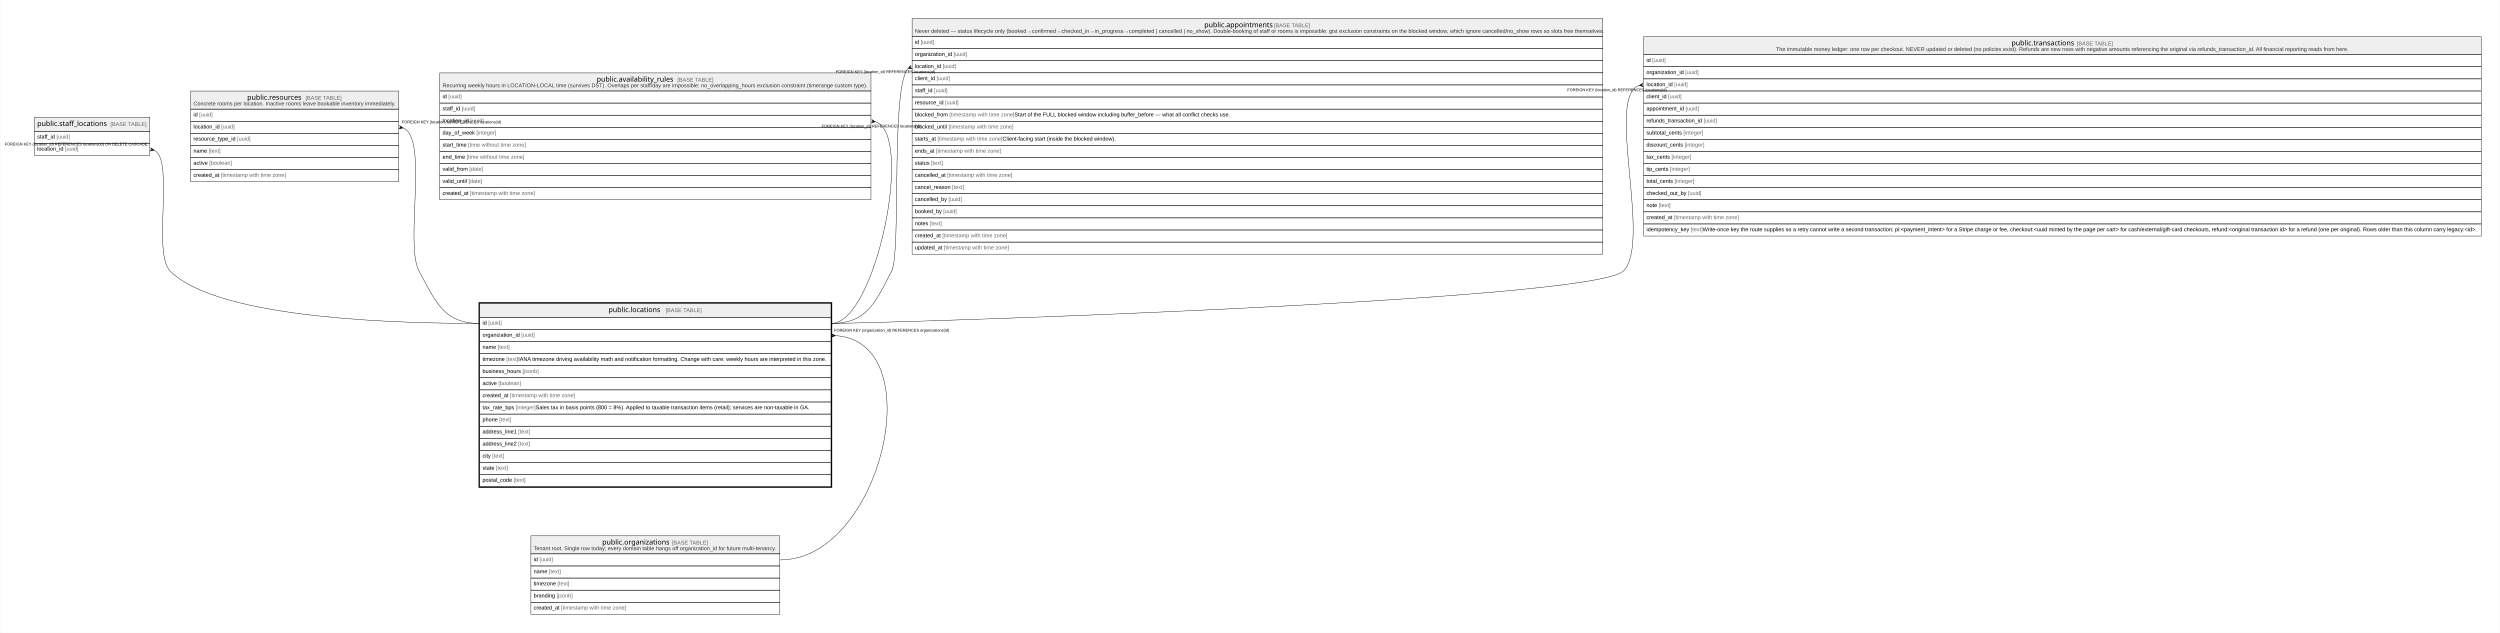
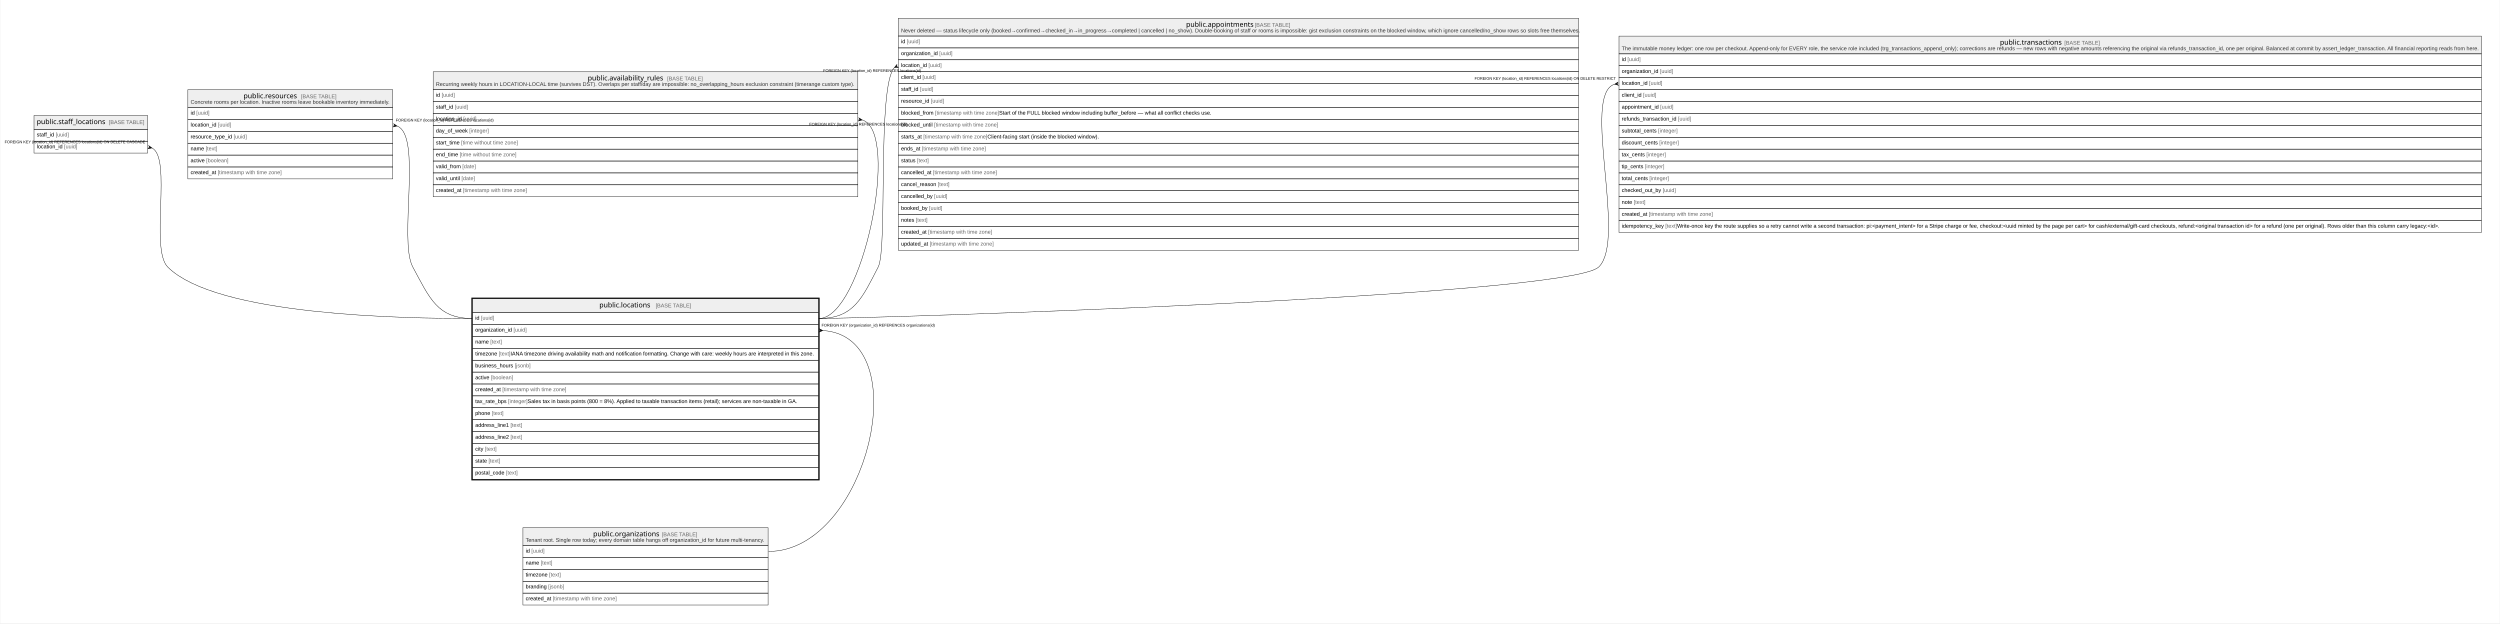
- <svg xmlns="http://www.w3.org/2000/svg" width="6368pt" height="1612pt" viewBox="0.00 0.00 6368.12 1612.40">
+ <svg xmlns="http://www.w3.org/2000/svg" width="6466pt" height="1612pt" viewBox="0.00 0.00 6465.75 1612.40">
  <g id="graph0" class="graph" transform="scale(1 1) rotate(0) translate(4 1608.4)">
-     <polygon fill="white" stroke="none" points="-4,4 -4,-1608.4 6364.12,-1608.4 6364.12,4 -4,4" />
+     <polygon fill="white" stroke="none" points="-4,4 -4,-1608.4 6461.75,-1608.4 6461.75,4 -4,4" />
    <g id="node1" class="node">
      <polygon fill="#efefef" stroke="none" points="1217.57,-799.8 1217.57,-835.4 2112.46,-835.4 2112.46,-799.8 1217.57,-799.8" />
      <polygon fill="none" stroke="black" points="1217.57,-799.8 1217.57,-835.4 2112.46,-835.4 2112.46,-799.8 1217.57,-799.8" />
      <text text-anchor="start" x="1545.53" y="-813.2" font-family="Arial Bold" font-size="18.00">public.locations</text>
      <text text-anchor="start" x="1660.01" y="-813.2" font-family="Arial" font-size="14.00">    </text>
      <text text-anchor="start" x="1691.13" y="-813.2" font-family="Arial" font-size="14.00" fill="#666666">[BASE TABLE]</text>
      <polygon fill="none" stroke="black" points="1217.57,-769 1217.57,-799.8 2112.46,-799.8 2112.46,-769 1217.57,-769" />
      <text text-anchor="start" x="1224.57" y="-781.2" font-family="Arial" font-size="14.00">id </text>
      <text text-anchor="start" x="1239.36" y="-781.2" font-family="Arial" font-size="14.00" fill="#666666">[uuid]</text>
      <polygon fill="none" stroke="black" points="1217.57,-738.2 1217.57,-769 2112.46,-769 2112.46,-738.2 1217.57,-738.2" />
      <text text-anchor="start" x="1224.57" y="-750.4" font-family="Arial" font-size="14.00">organization_id </text>
      <text text-anchor="start" x="1323.42" y="-750.4" font-family="Arial" font-size="14.00" fill="#666666">[uuid]</text>
      <polygon fill="none" stroke="black" points="1217.57,-707.4 1217.57,-738.2 2112.46,-738.2 2112.46,-707.4 1217.57,-707.4" />
      <text text-anchor="start" x="1224.57" y="-719.6" font-family="Arial" font-size="14.00">name </text>
      <text text-anchor="start" x="1263.48" y="-719.6" font-family="Arial" font-size="14.00" fill="#666666">[text]</text>
      <polygon fill="none" stroke="black" points="1217.57,-676.6 1217.57,-707.4 2112.46,-707.4 2112.46,-676.6 1217.57,-676.6" />
      <text text-anchor="start" x="1224.57" y="-688.8" font-family="Arial" font-size="14.00">timezone </text>
      <text text-anchor="start" x="1285.27" y="-688.8" font-family="Arial" font-size="14.00" fill="#666666">[text]</text>
      <text text-anchor="start" x="1315.61" y="-688.8" font-family="Arial" font-size="14.00"> IANA timezone driving availability math and notification formatting. Change with care: weekly hours are interpreted in this zone.</text>
      <polygon fill="none" stroke="black" points="1217.57,-645.8 1217.57,-676.6 2112.46,-676.6 2112.46,-645.8 1217.57,-645.8" />
      <text text-anchor="start" x="1224.57" y="-658" font-family="Arial" font-size="14.00">business_hours </text>
      <text text-anchor="start" x="1326.52" y="-658" font-family="Arial" font-size="14.00" fill="#666666">[jsonb]</text>
      <polygon fill="none" stroke="black" points="1217.57,-615 1217.57,-645.8 2112.46,-645.8 2112.46,-615 1217.57,-615" />
      <text text-anchor="start" x="1224.57" y="-627.2" font-family="Arial" font-size="14.00">active </text>
      <text text-anchor="start" x="1265.03" y="-627.2" font-family="Arial" font-size="14.00" fill="#666666">[boolean]</text>
      <polygon fill="none" stroke="black" points="1217.57,-584.2 1217.57,-615 2112.46,-615 2112.46,-584.2 1217.57,-584.2" />
      <text text-anchor="start" x="1224.57" y="-596.4" font-family="Arial" font-size="14.00">created_at </text>
      <text text-anchor="start" x="1294.62" y="-596.4" font-family="Arial" font-size="14.00" fill="#666666">[timestamp with time zone]</text>
      <polygon fill="none" stroke="black" points="1217.57,-553.4 1217.57,-584.2 2112.46,-584.2 2112.46,-553.4 1217.57,-553.4" />
      <text text-anchor="start" x="1224.57" y="-565.6" font-family="Arial" font-size="14.00">tax_rate_bps </text>
      <text text-anchor="start" x="1309.41" y="-565.6" font-family="Arial" font-size="14.00" fill="#666666">[integer]</text>
      <text text-anchor="start" x="1359.99" y="-565.6" font-family="Arial" font-size="14.00"> Sales tax in basis points (800 = 8%). Applied to taxable transaction items (retail); services are non-taxable in GA.</text>
      <polygon fill="none" stroke="black" points="1217.57,-522.6 1217.57,-553.4 2112.46,-553.4 2112.46,-522.6 1217.57,-522.6" />
      <text text-anchor="start" x="1224.57" y="-534.8" font-family="Arial" font-size="14.00">phone </text>
      <text text-anchor="start" x="1267.39" y="-534.8" font-family="Arial" font-size="14.00" fill="#666666">[text]</text>
      <polygon fill="none" stroke="black" points="1217.57,-491.8 1217.57,-522.6 2112.46,-522.6 2112.46,-491.8 1217.57,-491.8" />
      <text text-anchor="start" x="1224.57" y="-504" font-family="Arial" font-size="14.00">address_line1 </text>
      <text text-anchor="start" x="1315.63" y="-504" font-family="Arial" font-size="14.00" fill="#666666">[text]</text>
      <polygon fill="none" stroke="black" points="1217.57,-461 1217.57,-491.8 2112.46,-491.8 2112.46,-461 1217.57,-461" />
      <text text-anchor="start" x="1224.57" y="-473.2" font-family="Arial" font-size="14.00">address_line2 </text>
      <text text-anchor="start" x="1315.63" y="-473.2" font-family="Arial" font-size="14.00" fill="#666666">[text]</text>
      <polygon fill="none" stroke="black" points="1217.57,-430.2 1217.57,-461 2112.46,-461 2112.46,-430.2 1217.57,-430.2" />
      <text text-anchor="start" x="1224.57" y="-442.4" font-family="Arial" font-size="14.00">city </text>
      <text text-anchor="start" x="1249.46" y="-442.4" font-family="Arial" font-size="14.00" fill="#666666">[text]</text>
      <polygon fill="none" stroke="black" points="1217.57,-399.4 1217.57,-430.2 2112.46,-430.2 2112.46,-399.4 1217.57,-399.4" />
      <text text-anchor="start" x="1224.57" y="-411.6" font-family="Arial" font-size="14.00">state </text>
      <text text-anchor="start" x="1258.81" y="-411.6" font-family="Arial" font-size="14.00" fill="#666666">[text]</text>
      <polygon fill="none" stroke="black" points="1217.57,-368.6 1217.57,-399.4 2112.46,-399.4 2112.46,-368.6 1217.57,-368.6" />
      <text text-anchor="start" x="1224.57" y="-380.8" font-family="Arial" font-size="14.00">postal_code </text>
      <text text-anchor="start" x="1303.96" y="-380.8" font-family="Arial" font-size="14.00" fill="#666666">[text]</text>
      <polygon fill="none" stroke="black" stroke-width="3" points="1216.07,-367.1 1216.07,-836.9 2113.96,-836.9 2113.96,-367.1 1216.07,-367.1" />
    </g>
    <g id="node7" class="node">
      <polygon fill="#efefef" stroke="none" points="1347.9,-197.2 1347.9,-243.2 1982.13,-243.2 1982.13,-197.2 1347.9,-197.2" />
      <polygon fill="none" stroke="black" points="1347.9,-197.2 1347.9,-243.2 1982.13,-243.2 1982.13,-197.2 1347.9,-197.2" />
      <text text-anchor="start" x="1529.54" y="-221" font-family="Arial Bold" font-size="18.00">public.organizations</text>
      <text text-anchor="start" x="1676" y="-221" font-family="Arial" font-size="14.00">    </text>
      <text text-anchor="start" x="1707.12" y="-221" font-family="Arial" font-size="14.00" fill="#666666">[BASE TABLE]</text>
      <text text-anchor="start" x="1354.9" y="-206.6" font-family="Arial" font-size="14.00" fill="#333333">Tenant root. Single row today; every domain table hangs off organization_id for future multi-tenancy.</text>
      <polygon fill="none" stroke="black" points="1347.9,-166.4 1347.9,-197.2 1982.13,-197.2 1982.13,-166.4 1347.9,-166.4" />
      <text text-anchor="start" x="1354.9" y="-178.6" font-family="Arial" font-size="14.00">id </text>
      <text text-anchor="start" x="1369.68" y="-178.6" font-family="Arial" font-size="14.00" fill="#666666">[uuid]</text>
      <polygon fill="none" stroke="black" points="1347.9,-135.6 1347.9,-166.4 1982.13,-166.4 1982.13,-135.6 1347.9,-135.6" />
      <text text-anchor="start" x="1354.9" y="-147.8" font-family="Arial" font-size="14.00">name </text>
      <text text-anchor="start" x="1393.81" y="-147.8" font-family="Arial" font-size="14.00" fill="#666666">[text]</text>
      <polygon fill="none" stroke="black" points="1347.9,-104.8 1347.9,-135.6 1982.13,-135.6 1982.13,-104.8 1347.9,-104.8" />
      <text text-anchor="start" x="1354.9" y="-117" font-family="Arial" font-size="14.00">timezone </text>
      <text text-anchor="start" x="1415.59" y="-117" font-family="Arial" font-size="14.00" fill="#666666">[text]</text>
      <polygon fill="none" stroke="black" points="1347.9,-74 1347.9,-104.8 1982.13,-104.8 1982.13,-74 1347.9,-74" />
      <text text-anchor="start" x="1354.9" y="-86.2" font-family="Arial" font-size="14.00">branding </text>
      <text text-anchor="start" x="1413.27" y="-86.2" font-family="Arial" font-size="14.00" fill="#666666">[jsonb]</text>
      <polygon fill="none" stroke="black" points="1347.9,-43.2 1347.9,-74 1982.13,-74 1982.13,-43.2 1347.9,-43.2" />
      <text text-anchor="start" x="1354.9" y="-55.4" font-family="Arial" font-size="14.00">created_at </text>
      <text text-anchor="start" x="1424.94" y="-55.4" font-family="Arial" font-size="14.00" fill="#666666">[timestamp with time zone]</text>
    </g>
    <g id="edge6" class="edge">
      <path fill="none" stroke="black" d="M2123.56,-753.3C2370.65,-738.62 2240.35,-181.8 1983.13,-181.8" />
      <polygon fill="black" stroke="black" points="2123.79,-753.3 2113.66,-749.09 2118.45,-753.45 2114.13,-753.58 2114.13,-753.58 2114.13,-753.58 2118.45,-753.45 2113.92,-758.09 2123.79,-753.3" />
      <text text-anchor="start" x="2120.46" y="-763.6" font-family="Arial" font-size="10.00">FOREIGN KEY (organization_id) REFERENCES organizations(id)</text>
    </g>
    <g id="node2" class="node">
      <polygon fill="#efefef" stroke="none" points="83.04,-1274 83.04,-1309.6 376.99,-1309.6 376.99,-1274 83.04,-1274" />
      <polygon fill="none" stroke="black" points="83.04,-1274 83.04,-1309.6 376.99,-1309.6 376.99,-1274 83.04,-1274" />
      <text text-anchor="start" x="90.04" y="-1287.4" font-family="Arial Bold" font-size="18.00">public.staff_locations</text>
      <text text-anchor="start" x="245.5" y="-1287.4" font-family="Arial" font-size="14.00">    </text>
      <text text-anchor="start" x="276.62" y="-1287.4" font-family="Arial" font-size="14.00" fill="#666666">[BASE TABLE]</text>
      <polygon fill="none" stroke="black" points="83.04,-1243.2 83.04,-1274 376.99,-1274 376.99,-1243.2 83.04,-1243.2" />
      <text text-anchor="start" x="90.04" y="-1255.4" font-family="Arial" font-size="14.00">staff_id </text>
      <text text-anchor="start" x="139.07" y="-1255.4" font-family="Arial" font-size="14.00" fill="#666666">[uuid]</text>
      <polygon fill="none" stroke="black" points="83.04,-1212.4 83.04,-1243.2 376.99,-1243.2 376.99,-1212.4 83.04,-1212.4" />
      <text text-anchor="start" x="90.04" y="-1224.6" font-family="Arial" font-size="14.00">location_id </text>
      <text text-anchor="start" x="160.87" y="-1224.6" font-family="Arial" font-size="14.00" fill="#666666">[uuid]</text>
    </g>
    <g id="edge1" class="edge">
      <path fill="none" stroke="black" d="M387.93,-1225.69C440.99,-1200.89 382.33,-964.5 429.01,-917.6 554.24,-791.81 1039.07,-784.4 1216.57,-784.4" />
      <polygon fill="black" stroke="black" points="388.1,-1225.66 377.38,-1223.33 382.88,-1226.76 378.64,-1227.66 378.64,-1227.66 378.64,-1227.66 382.88,-1226.76 379.25,-1232.13 388.1,-1225.66" />
      <text text-anchor="start" x="7" y="-1237.8" font-family="Arial" font-size="10.00">FOREIGN KEY (location_id) REFERENCES locations(id) ON DELETE CASCADE</text>
    </g>
    <g id="node3" class="node">
      <polygon fill="#efefef" stroke="none" points="481.06,-1330.4 481.06,-1376.4 1010.97,-1376.4 1010.97,-1330.4 481.06,-1330.4" />
      <polygon fill="none" stroke="black" points="481.06,-1330.4 481.06,-1376.4 1010.97,-1376.4 1010.97,-1330.4 481.06,-1330.4" />
      <text text-anchor="start" x="625.04" y="-1354.2" font-family="Arial Bold" font-size="18.00">public.resources</text>
      <text text-anchor="start" x="742.5" y="-1354.2" font-family="Arial" font-size="14.00">    </text>
      <text text-anchor="start" x="773.62" y="-1354.2" font-family="Arial" font-size="14.00" fill="#666666">[BASE TABLE]</text>
      <text text-anchor="start" x="488.06" y="-1339.8" font-family="Arial" font-size="14.00" fill="#333333">Concrete rooms per location. Inactive rooms leave bookable inventory immediately.</text>
      <polygon fill="none" stroke="black" points="481.06,-1299.6 481.06,-1330.4 1010.97,-1330.4 1010.97,-1299.6 481.06,-1299.6" />
      <text text-anchor="start" x="488.06" y="-1311.8" font-family="Arial" font-size="14.00">id </text>
      <text text-anchor="start" x="502.84" y="-1311.8" font-family="Arial" font-size="14.00" fill="#666666">[uuid]</text>
      <polygon fill="none" stroke="black" points="481.06,-1268.8 481.06,-1299.6 1010.97,-1299.6 1010.97,-1268.8 481.06,-1268.8" />
      <text text-anchor="start" x="488.06" y="-1281" font-family="Arial" font-size="14.00">location_id </text>
      <text text-anchor="start" x="558.88" y="-1281" font-family="Arial" font-size="14.00" fill="#666666">[uuid]</text>
      <polygon fill="none" stroke="black" points="481.06,-1238 481.06,-1268.8 1010.97,-1268.8 1010.97,-1238 481.06,-1238" />
      <text text-anchor="start" x="488.06" y="-1250.2" font-family="Arial" font-size="14.00">resource_type_id </text>
      <text text-anchor="start" x="599.35" y="-1250.2" font-family="Arial" font-size="14.00" fill="#666666">[uuid]</text>
      <polygon fill="none" stroke="black" points="481.06,-1207.2 481.06,-1238 1010.97,-1238 1010.97,-1207.2 481.06,-1207.2" />
      <text text-anchor="start" x="488.06" y="-1219.4" font-family="Arial" font-size="14.00">name </text>
      <text text-anchor="start" x="526.97" y="-1219.4" font-family="Arial" font-size="14.00" fill="#666666">[text]</text>
      <polygon fill="none" stroke="black" points="481.06,-1176.4 481.06,-1207.2 1010.97,-1207.2 1010.97,-1176.4 481.06,-1176.4" />
      <text text-anchor="start" x="488.06" y="-1188.6" font-family="Arial" font-size="14.00">active </text>
      <text text-anchor="start" x="528.52" y="-1188.6" font-family="Arial" font-size="14.00" fill="#666666">[boolean]</text>
      <polygon fill="none" stroke="black" points="481.06,-1145.6 481.06,-1176.4 1010.97,-1176.4 1010.97,-1145.6 481.06,-1145.6" />
      <text text-anchor="start" x="488.06" y="-1157.8" font-family="Arial" font-size="14.00">created_at </text>
      <text text-anchor="start" x="558.1" y="-1157.8" font-family="Arial" font-size="14.00" fill="#666666">[timestamp with time zone]</text>
    </g>
    <g id="edge2" class="edge">
      <path fill="none" stroke="black" d="M1022.16,-1282.47C1088.12,-1258.21 1025.54,-986.64 1063.01,-917.6 1106.11,-838.2 1126.23,-784.4 1216.57,-784.4" />
      <polygon fill="black" stroke="black" points="1022.16,-1282.46 1011.55,-1279.71 1016.9,-1283.36 1012.63,-1284.09 1012.63,-1284.09 1012.63,-1284.09 1016.9,-1283.36 1013.06,-1288.58 1022.16,-1282.46" />
      <text text-anchor="start" x="1018.97" y="-1294.2" font-family="Arial" font-size="10.00">FOREIGN KEY (location_id) REFERENCES locations(id)</text>
    </g>
    <g id="node4" class="node">
      <polygon fill="#efefef" stroke="none" points="1115.69,-1376.6 1115.69,-1422.6 2214.34,-1422.6 2214.34,-1376.6 1115.69,-1376.6" />
      <polygon fill="none" stroke="black" points="1115.69,-1376.6 1115.69,-1422.6 2214.34,-1422.6 2214.34,-1376.6 1115.69,-1376.6" />
      <text text-anchor="start" x="1515.54" y="-1400.4" font-family="Arial Bold" font-size="18.00">public.availability_rules</text>
      <text text-anchor="start" x="1690" y="-1400.4" font-family="Arial" font-size="14.00">    </text>
      <text text-anchor="start" x="1721.11" y="-1400.4" font-family="Arial" font-size="14.00" fill="#666666">[BASE TABLE]</text>
      <text text-anchor="start" x="1122.69" y="-1386" font-family="Arial" font-size="14.00" fill="#333333">Recurring weekly hours in LOCATION-LOCAL time (survives DST). Overlaps per staff/day are impossible: no_overlapping_hours exclusion constraint (timerange custom type).</text>
      <polygon fill="none" stroke="black" points="1115.69,-1345.8 1115.69,-1376.6 2214.34,-1376.6 2214.34,-1345.8 1115.69,-1345.8" />
      <text text-anchor="start" x="1122.69" y="-1358" font-family="Arial" font-size="14.00">id </text>
      <text text-anchor="start" x="1137.47" y="-1358" font-family="Arial" font-size="14.00" fill="#666666">[uuid]</text>
      <polygon fill="none" stroke="black" points="1115.69,-1315 1115.69,-1345.8 2214.34,-1345.8 2214.34,-1315 1115.69,-1315" />
      <text text-anchor="start" x="1122.69" y="-1327.2" font-family="Arial" font-size="14.00">staff_id </text>
      <text text-anchor="start" x="1171.71" y="-1327.2" font-family="Arial" font-size="14.00" fill="#666666">[uuid]</text>
      <polygon fill="none" stroke="black" points="1115.69,-1284.2 1115.69,-1315 2214.34,-1315 2214.34,-1284.2 1115.69,-1284.2" />
      <text text-anchor="start" x="1122.69" y="-1296.4" font-family="Arial" font-size="14.00">location_id </text>
      <text text-anchor="start" x="1193.51" y="-1296.4" font-family="Arial" font-size="14.00" fill="#666666">[uuid]</text>
      <polygon fill="none" stroke="black" points="1115.69,-1253.4 1115.69,-1284.2 2214.34,-1284.2 2214.34,-1253.4 1115.69,-1253.4" />
      <text text-anchor="start" x="1122.69" y="-1265.6" font-family="Arial" font-size="14.00">day_of_week </text>
      <text text-anchor="start" x="1209.08" y="-1265.6" font-family="Arial" font-size="14.00" fill="#666666">[integer]</text>
      <polygon fill="none" stroke="black" points="1115.69,-1222.6 1115.69,-1253.4 2214.34,-1253.4 2214.34,-1222.6 1115.69,-1222.6" />
      <text text-anchor="start" x="1122.69" y="-1234.8" font-family="Arial" font-size="14.00">start_time </text>
      <text text-anchor="start" x="1188.04" y="-1234.8" font-family="Arial" font-size="14.00" fill="#666666">[time without time zone]</text>
      <polygon fill="none" stroke="black" points="1115.69,-1191.8 1115.69,-1222.6 2214.34,-1222.6 2214.34,-1191.8 1115.69,-1191.8" />
      <text text-anchor="start" x="1122.69" y="-1204" font-family="Arial" font-size="14.00">end_time </text>
      <text text-anchor="start" x="1184.17" y="-1204" font-family="Arial" font-size="14.00" fill="#666666">[time without time zone]</text>
      <polygon fill="none" stroke="black" points="1115.69,-1161 1115.69,-1191.8 2214.34,-1191.8 2214.34,-1161 1115.69,-1161" />
      <text text-anchor="start" x="1122.69" y="-1173.2" font-family="Arial" font-size="14.00">valid_from </text>
      <text text-anchor="start" x="1191.15" y="-1173.2" font-family="Arial" font-size="14.00" fill="#666666">[date]</text>
      <polygon fill="none" stroke="black" points="1115.69,-1130.2 1115.69,-1161 2214.34,-1161 2214.34,-1130.2 1115.69,-1130.2" />
      <text text-anchor="start" x="1122.69" y="-1142.4" font-family="Arial" font-size="14.00">valid_until </text>
      <text text-anchor="start" x="1188.84" y="-1142.4" font-family="Arial" font-size="14.00" fill="#666666">[date]</text>
      <polygon fill="none" stroke="black" points="1115.69,-1099.4 1115.69,-1130.2 2214.34,-1130.2 2214.34,-1099.4 1115.69,-1099.4" />
      <text text-anchor="start" x="1122.69" y="-1111.6" font-family="Arial" font-size="14.00">created_at </text>
      <text text-anchor="start" x="1192.73" y="-1111.6" font-family="Arial" font-size="14.00" fill="#666666">[timestamp with time zone]</text>
    </g>
    <g id="edge3" class="edge">
      <path fill="none" stroke="black" d="M2225.65,-1298.12C2325.67,-1267.9 2226.52,-784.4 2113.46,-784.4" />
      <polygon fill="black" stroke="black" points="2225.57,-1298.13 2215.04,-1295.1 2220.29,-1298.89 2216.01,-1299.51 2216.01,-1299.51 2216.01,-1299.51 2220.29,-1298.89 2216.31,-1304.01 2225.57,-1298.13" />
      <text text-anchor="start" x="2088.64" y="-1283.6" font-family="Arial" font-size="10.00">FOREIGN KEY (location_id) REFERENCES locations(id)</text>
    </g>
    <g id="node5" class="node">
      <polygon fill="#efefef" stroke="none" points="2319.16,-1515.2 2319.16,-1561.2 4078.87,-1561.2 4078.87,-1515.2 2319.16,-1515.2" />
      <polygon fill="none" stroke="black" points="2319.16,-1515.2 2319.16,-1561.2 4078.87,-1561.2 4078.87,-1515.2 2319.16,-1515.2" />
      <text text-anchor="start" x="3063.53" y="-1539" font-family="Arial Bold" font-size="18.00">public.appointments</text>
      <text text-anchor="start" x="3210.01" y="-1539" font-family="Arial" font-size="14.00">    </text>
      <text text-anchor="start" x="3241.13" y="-1539" font-family="Arial" font-size="14.00" fill="#666666">[BASE TABLE]</text>
      <text text-anchor="start" x="2326.16" y="-1524.6" font-family="Arial" font-size="14.00" fill="#333333">Never deleted — status lifecycle only (booked→confirmed→checked_in→in_progress→completed | cancelled | no_show). Double-booking of staff or rooms is impossible: gist exclusion constraints on the blocked window, which ignore cancelled/no_show rows so slots free themselves.</text>
      <polygon fill="none" stroke="black" points="2319.16,-1484.4 2319.16,-1515.2 4078.87,-1515.2 4078.87,-1484.4 2319.16,-1484.4" />
      <text text-anchor="start" x="2326.16" y="-1496.6" font-family="Arial" font-size="14.00">id </text>
      <text text-anchor="start" x="2340.95" y="-1496.6" font-family="Arial" font-size="14.00" fill="#666666">[uuid]</text>
      <polygon fill="none" stroke="black" points="2319.16,-1453.6 2319.16,-1484.4 4078.87,-1484.4 4078.87,-1453.6 2319.16,-1453.6" />
      <text text-anchor="start" x="2326.16" y="-1465.8" font-family="Arial" font-size="14.00">organization_id </text>
      <text text-anchor="start" x="2425.01" y="-1465.8" font-family="Arial" font-size="14.00" fill="#666666">[uuid]</text>
      <polygon fill="none" stroke="black" points="2319.16,-1422.8 2319.16,-1453.6 4078.87,-1453.6 4078.87,-1422.8 2319.16,-1422.8" />
      <text text-anchor="start" x="2326.16" y="-1435" font-family="Arial" font-size="14.00">location_id </text>
      <text text-anchor="start" x="2396.99" y="-1435" font-family="Arial" font-size="14.00" fill="#666666">[uuid]</text>
      <polygon fill="none" stroke="black" points="2319.16,-1392 2319.16,-1422.8 4078.87,-1422.8 4078.87,-1392 2319.16,-1392" />
      <text text-anchor="start" x="2326.16" y="-1404.2" font-family="Arial" font-size="14.00">client_id </text>
      <text text-anchor="start" x="2381.42" y="-1404.2" font-family="Arial" font-size="14.00" fill="#666666">[uuid]</text>
      <polygon fill="none" stroke="black" points="2319.16,-1361.2 2319.16,-1392 4078.87,-1392 4078.87,-1361.2 2319.16,-1361.2" />
      <text text-anchor="start" x="2326.16" y="-1373.4" font-family="Arial" font-size="14.00">staff_id </text>
      <text text-anchor="start" x="2375.19" y="-1373.4" font-family="Arial" font-size="14.00" fill="#666666">[uuid]</text>
      <polygon fill="none" stroke="black" points="2319.16,-1330.4 2319.16,-1361.2 4078.87,-1361.2 4078.87,-1330.4 2319.16,-1330.4" />
      <text text-anchor="start" x="2326.16" y="-1342.6" font-family="Arial" font-size="14.00">resource_id </text>
      <text text-anchor="start" x="2403.2" y="-1342.6" font-family="Arial" font-size="14.00" fill="#666666">[uuid]</text>
      <polygon fill="none" stroke="black" points="2319.16,-1299.6 2319.16,-1330.4 4078.87,-1330.4 4078.87,-1299.6 2319.16,-1299.6" />
      <text text-anchor="start" x="2326.16" y="-1311.8" font-family="Arial" font-size="14.00">blocked_from </text>
      <text text-anchor="start" x="2414.09" y="-1311.8" font-family="Arial" font-size="14.00" fill="#666666">[timestamp with time zone]</text>
      <text text-anchor="start" x="2579.81" y="-1311.8" font-family="Arial" font-size="14.00"> Start of the FULL blocked window including buffer_before — what all conflict checks use.</text>
      <polygon fill="none" stroke="black" points="2319.16,-1268.8 2319.16,-1299.6 4078.87,-1299.6 4078.87,-1268.8 2319.16,-1268.8" />
      <text text-anchor="start" x="2326.16" y="-1281" font-family="Arial" font-size="14.00">blocked_until </text>
      <text text-anchor="start" x="2411.77" y="-1281" font-family="Arial" font-size="14.00" fill="#666666">[timestamp with time zone]</text>
      <polygon fill="none" stroke="black" points="2319.16,-1238 2319.16,-1268.8 4078.87,-1268.8 4078.87,-1238 2319.16,-1238" />
      <text text-anchor="start" x="2326.16" y="-1250.2" font-family="Arial" font-size="14.00">starts_at </text>
      <text text-anchor="start" x="2383.74" y="-1250.2" font-family="Arial" font-size="14.00" fill="#666666">[timestamp with time zone]</text>
      <text text-anchor="start" x="2549.46" y="-1250.2" font-family="Arial" font-size="14.00"> Client-facing start (inside the blocked window).</text>
      <polygon fill="none" stroke="black" points="2319.16,-1207.2 2319.16,-1238 4078.87,-1238 4078.87,-1207.2 2319.16,-1207.2" />
      <text text-anchor="start" x="2326.16" y="-1219.4" font-family="Arial" font-size="14.00">ends_at </text>
      <text text-anchor="start" x="2379.87" y="-1219.4" font-family="Arial" font-size="14.00" fill="#666666">[timestamp with time zone]</text>
      <polygon fill="none" stroke="black" points="2319.16,-1176.4 2319.16,-1207.2 4078.87,-1207.2 4078.87,-1176.4 2319.16,-1176.4" />
      <text text-anchor="start" x="2326.16" y="-1188.6" font-family="Arial" font-size="14.00">status </text>
      <text text-anchor="start" x="2367.4" y="-1188.6" font-family="Arial" font-size="14.00" fill="#666666">[text]</text>
      <polygon fill="none" stroke="black" points="2319.16,-1145.6 2319.16,-1176.4 4078.87,-1176.4 4078.87,-1145.6 2319.16,-1145.6" />
      <text text-anchor="start" x="2326.16" y="-1157.8" font-family="Arial" font-size="14.00">cancelled_at </text>
      <text text-anchor="start" x="2408.66" y="-1157.8" font-family="Arial" font-size="14.00" fill="#666666">[timestamp with time zone]</text>
      <polygon fill="none" stroke="black" points="2319.16,-1114.8 2319.16,-1145.6 4078.87,-1145.6 4078.87,-1114.8 2319.16,-1114.8" />
      <text text-anchor="start" x="2326.16" y="-1127" font-family="Arial" font-size="14.00">cancel_reason </text>
      <text text-anchor="start" x="2421.11" y="-1127" font-family="Arial" font-size="14.00" fill="#666666">[text]</text>
      <polygon fill="none" stroke="black" points="2319.16,-1084 2319.16,-1114.8 4078.87,-1114.8 4078.87,-1084 2319.16,-1084" />
      <text text-anchor="start" x="2326.16" y="-1096.2" font-family="Arial" font-size="14.00">cancelled_by </text>
      <text text-anchor="start" x="2411.77" y="-1096.2" font-family="Arial" font-size="14.00" fill="#666666">[uuid]</text>
      <polygon fill="none" stroke="black" points="2319.16,-1053.2 2319.16,-1084 4078.87,-1084 4078.87,-1053.2 2319.16,-1053.2" />
      <text text-anchor="start" x="2326.16" y="-1065.4" font-family="Arial" font-size="14.00">booked_by </text>
      <text text-anchor="start" x="2398.55" y="-1065.4" font-family="Arial" font-size="14.00" fill="#666666">[uuid]</text>
      <polygon fill="none" stroke="black" points="2319.16,-1022.4 2319.16,-1053.2 4078.87,-1053.2 4078.87,-1022.4 2319.16,-1022.4" />
      <text text-anchor="start" x="2326.16" y="-1034.6" font-family="Arial" font-size="14.00">notes </text>
      <text text-anchor="start" x="2364.3" y="-1034.6" font-family="Arial" font-size="14.00" fill="#666666">[text]</text>
      <polygon fill="none" stroke="black" points="2319.16,-991.6 2319.16,-1022.4 4078.87,-1022.4 4078.87,-991.6 2319.16,-991.6" />
      <text text-anchor="start" x="2326.16" y="-1003.8" font-family="Arial" font-size="14.00">created_at </text>
      <text text-anchor="start" x="2396.21" y="-1003.8" font-family="Arial" font-size="14.00" fill="#666666">[timestamp with time zone]</text>
      <polygon fill="none" stroke="black" points="2319.16,-960.8 2319.16,-991.6 4078.87,-991.6 4078.87,-960.8 2319.16,-960.8" />
      <text text-anchor="start" x="2326.16" y="-973" font-family="Arial" font-size="14.00">updated_at </text>
      <text text-anchor="start" x="2400.12" y="-973" font-family="Arial" font-size="14.00" fill="#666666">[timestamp with time zone]</text>
    </g>
    <g id="edge4" class="edge">
      <path fill="none" stroke="black" d="M2308.86,-1433.55C2263.78,-1384.68 2292.14,-966.21 2267.01,-917.6 2225.53,-837.34 2203.8,-784.4 2113.46,-784.4" />
      <polygon fill="black" stroke="black" points="2308.92,-1433.58 2315.85,-1442.08 2313.69,-1435.96 2317.56,-1437.9 2317.56,-1437.9 2317.56,-1437.9 2313.69,-1435.96 2319.87,-1434.03 2308.92,-1433.58" />
      <text text-anchor="start" x="2124.6" y="-1422.2" font-family="Arial" font-size="10.00">FOREIGN KEY (location_id) REFERENCES locations(id)</text>
    </g>
    <g id="node6" class="node">
-       <polygon fill="#efefef" stroke="none" points="4183.11,-1469 4183.11,-1515 6316.92,-1515 6316.92,-1469 4183.11,-1469" />
-       <polygon fill="none" stroke="black" points="4183.11,-1469 4183.11,-1515 6316.92,-1515 6316.92,-1469 4183.11,-1469" />
-       <text text-anchor="start" x="5120.04" y="-1492.8" font-family="Arial Bold" font-size="18.00">public.transactions</text>
-       <text text-anchor="start" x="5255.5" y="-1492.8" font-family="Arial" font-size="14.00">    </text>
-       <text text-anchor="start" x="5286.62" y="-1492.8" font-family="Arial" font-size="14.00" fill="#666666">[BASE TABLE]</text>
-       <text text-anchor="start" x="4520.07" y="-1478.4" font-family="Arial" font-size="14.00" fill="#333333">The immutable money ledger: one row per checkout. NEVER updated or deleted (no policies exist). Refunds are new rows with negative amounts referencing the original via refunds_transaction_id. All financial reporting reads from here.</text>
-       <polygon fill="none" stroke="black" points="4183.11,-1438.2 4183.11,-1469 6316.92,-1469 6316.92,-1438.2 4183.11,-1438.2" />
-       <text text-anchor="start" x="4190.11" y="-1450.4" font-family="Arial" font-size="14.00">id </text>
-       <text text-anchor="start" x="4204.9" y="-1450.4" font-family="Arial" font-size="14.00" fill="#666666">[uuid]</text>
-       <polygon fill="none" stroke="black" points="4183.11,-1407.4 4183.11,-1438.2 6316.92,-1438.2 6316.92,-1407.4 4183.11,-1407.4" />
-       <text text-anchor="start" x="4190.11" y="-1419.6" font-family="Arial" font-size="14.00">organization_id </text>
-       <text text-anchor="start" x="4288.96" y="-1419.6" font-family="Arial" font-size="14.00" fill="#666666">[uuid]</text>
-       <polygon fill="none" stroke="black" points="4183.11,-1376.6 4183.11,-1407.4 6316.92,-1407.4 6316.92,-1376.6 4183.11,-1376.6" />
-       <text text-anchor="start" x="4190.11" y="-1388.8" font-family="Arial" font-size="14.00">location_id </text>
-       <text text-anchor="start" x="4260.94" y="-1388.8" font-family="Arial" font-size="14.00" fill="#666666">[uuid]</text>
-       <polygon fill="none" stroke="black" points="4183.11,-1345.8 4183.11,-1376.6 6316.92,-1376.6 6316.92,-1345.8 4183.11,-1345.8" />
-       <text text-anchor="start" x="4190.11" y="-1358" font-family="Arial" font-size="14.00">client_id </text>
-       <text text-anchor="start" x="4245.37" y="-1358" font-family="Arial" font-size="14.00" fill="#666666">[uuid]</text>
-       <polygon fill="none" stroke="black" points="4183.11,-1315 4183.11,-1345.8 6316.92,-1345.8 6316.92,-1315 4183.11,-1315" />
-       <text text-anchor="start" x="4190.11" y="-1327.2" font-family="Arial" font-size="14.00">appointment_id </text>
-       <text text-anchor="start" x="4289.74" y="-1327.2" font-family="Arial" font-size="14.00" fill="#666666">[uuid]</text>
-       <polygon fill="none" stroke="black" points="4183.11,-1284.2 4183.11,-1315 6316.92,-1315 6316.92,-1284.2 4183.11,-1284.2" />
-       <text text-anchor="start" x="4190.11" y="-1296.4" font-family="Arial" font-size="14.00">refunds_transaction_id </text>
-       <text text-anchor="start" x="4335.65" y="-1296.4" font-family="Arial" font-size="14.00" fill="#666666">[uuid]</text>
-       <polygon fill="none" stroke="black" points="4183.11,-1253.4 4183.11,-1284.2 6316.92,-1284.2 6316.92,-1253.4 4183.11,-1253.4" />
-       <text text-anchor="start" x="4190.11" y="-1265.6" font-family="Arial" font-size="14.00">subtotal_cents </text>
-       <text text-anchor="start" x="4284.28" y="-1265.6" font-family="Arial" font-size="14.00" fill="#666666">[integer]</text>
-       <polygon fill="none" stroke="black" points="4183.11,-1222.6 4183.11,-1253.4 6316.92,-1253.4 6316.92,-1222.6 4183.11,-1222.6" />
-       <text text-anchor="start" x="4190.11" y="-1234.8" font-family="Arial" font-size="14.00">discount_cents </text>
-       <text text-anchor="start" x="4287.39" y="-1234.8" font-family="Arial" font-size="14.00" fill="#666666">[integer]</text>
-       <polygon fill="none" stroke="black" points="4183.11,-1191.8 4183.11,-1222.6 6316.92,-1222.6 6316.92,-1191.8 4183.11,-1191.8" />
-       <text text-anchor="start" x="4190.11" y="-1204" font-family="Arial" font-size="14.00">tax_cents </text>
-       <text text-anchor="start" x="4253.93" y="-1204" font-family="Arial" font-size="14.00" fill="#666666">[integer]</text>
-       <polygon fill="none" stroke="black" points="4183.11,-1161 4183.11,-1191.8 6316.92,-1191.8 6316.92,-1161 4183.11,-1161" />
-       <text text-anchor="start" x="4190.11" y="-1173.2" font-family="Arial" font-size="14.00">tip_cents </text>
-       <text text-anchor="start" x="4250.04" y="-1173.2" font-family="Arial" font-size="14.00" fill="#666666">[integer]</text>
-       <polygon fill="none" stroke="black" points="4183.11,-1130.2 4183.11,-1161 6316.92,-1161 6316.92,-1130.2 4183.11,-1130.2" />
-       <text text-anchor="start" x="4190.11" y="-1142.4" font-family="Arial" font-size="14.00">total_cents </text>
-       <text text-anchor="start" x="4261.71" y="-1142.4" font-family="Arial" font-size="14.00" fill="#666666">[integer]</text>
-       <polygon fill="none" stroke="black" points="4183.11,-1099.4 4183.11,-1130.2 6316.92,-1130.2 6316.92,-1099.4 4183.11,-1099.4" />
-       <text text-anchor="start" x="4190.11" y="-1111.6" font-family="Arial" font-size="14.00">checked_out_by </text>
-       <text text-anchor="start" x="4295.97" y="-1111.6" font-family="Arial" font-size="14.00" fill="#666666">[uuid]</text>
-       <polygon fill="none" stroke="black" points="4183.11,-1068.6 4183.11,-1099.4 6316.92,-1099.4 6316.92,-1068.6 4183.11,-1068.6" />
-       <text text-anchor="start" x="4190.11" y="-1080.8" font-family="Arial" font-size="14.00">note </text>
-       <text text-anchor="start" x="4221.25" y="-1080.8" font-family="Arial" font-size="14.00" fill="#666666">[text]</text>
-       <polygon fill="none" stroke="black" points="4183.11,-1037.8 4183.11,-1068.6 6316.92,-1068.6 6316.92,-1037.8 4183.11,-1037.8" />
-       <text text-anchor="start" x="4190.11" y="-1050" font-family="Arial" font-size="14.00">created_at </text>
-       <text text-anchor="start" x="4260.16" y="-1050" font-family="Arial" font-size="14.00" fill="#666666">[timestamp with time zone]</text>
-       <polygon fill="none" stroke="black" points="4183.11,-1007 4183.11,-1037.8 6316.92,-1037.8 6316.92,-1007 4183.11,-1007" />
-       <text text-anchor="start" x="4190.11" y="-1019.2" font-family="Arial" font-size="14.00">idempotency_key </text>
-       <text text-anchor="start" x="4302.95" y="-1019.2" font-family="Arial" font-size="14.00" fill="#666666">[text]</text>
-       <text text-anchor="start" x="4333.3" y="-1019.2" font-family="Arial" font-size="14.00"> Write-once key the route supplies so a retry cannot write a second transaction: pi:&lt;payment_intent&gt; for a Stripe charge or fee, checkout:&lt;uuid minted by the page per cart&gt; for cash/external/gift-card checkouts, refund:&lt;original transaction id&gt; for a refund (one per original). Rows older than this column carry legacy:&lt;id&gt;.</text>
+       <polygon fill="#efefef" stroke="none" points="4183.48,-1469 4183.48,-1515 6414.55,-1515 6414.55,-1469 4183.48,-1469" />
+       <polygon fill="none" stroke="black" points="4183.48,-1469 4183.48,-1515 6414.55,-1515 6414.55,-1469 4183.48,-1469" />
+       <text text-anchor="start" x="5169.04" y="-1492.8" font-family="Arial Bold" font-size="18.00">public.transactions</text>
+       <text text-anchor="start" x="5304.5" y="-1492.8" font-family="Arial" font-size="14.00">    </text>
+       <text text-anchor="start" x="5335.62" y="-1492.8" font-family="Arial" font-size="14.00" fill="#666666">[BASE TABLE]</text>
+       <text text-anchor="start" x="4190.48" y="-1478.4" font-family="Arial" font-size="14.00" fill="#333333">The immutable money ledger: one row per checkout. Append-only for EVERY role, the service role included (trg_transactions_append_only); corrections are refunds — new rows with negative amounts referencing the original via refunds_transaction_id, one per original. Balanced at commit by assert_ledger_transaction. All financial reporting reads from here.</text>
+       <polygon fill="none" stroke="black" points="4183.48,-1438.2 4183.48,-1469 6414.55,-1469 6414.55,-1438.2 4183.48,-1438.2" />
+       <text text-anchor="start" x="4190.48" y="-1450.4" font-family="Arial" font-size="14.00">id </text>
+       <text text-anchor="start" x="4205.27" y="-1450.4" font-family="Arial" font-size="14.00" fill="#666666">[uuid]</text>
+       <polygon fill="none" stroke="black" points="4183.48,-1407.4 4183.48,-1438.2 6414.55,-1438.2 6414.55,-1407.4 4183.48,-1407.4" />
+       <text text-anchor="start" x="4190.48" y="-1419.6" font-family="Arial" font-size="14.00">organization_id </text>
+       <text text-anchor="start" x="4289.33" y="-1419.6" font-family="Arial" font-size="14.00" fill="#666666">[uuid]</text>
+       <polygon fill="none" stroke="black" points="4183.48,-1376.6 4183.48,-1407.4 6414.55,-1407.4 6414.55,-1376.6 4183.48,-1376.6" />
+       <text text-anchor="start" x="4190.48" y="-1388.8" font-family="Arial" font-size="14.00">location_id </text>
+       <text text-anchor="start" x="4261.31" y="-1388.8" font-family="Arial" font-size="14.00" fill="#666666">[uuid]</text>
+       <polygon fill="none" stroke="black" points="4183.48,-1345.8 4183.48,-1376.6 6414.55,-1376.6 6414.55,-1345.8 4183.48,-1345.8" />
+       <text text-anchor="start" x="4190.48" y="-1358" font-family="Arial" font-size="14.00">client_id </text>
+       <text text-anchor="start" x="4245.74" y="-1358" font-family="Arial" font-size="14.00" fill="#666666">[uuid]</text>
+       <polygon fill="none" stroke="black" points="4183.48,-1315 4183.48,-1345.8 6414.55,-1345.8 6414.55,-1315 4183.48,-1315" />
+       <text text-anchor="start" x="4190.48" y="-1327.2" font-family="Arial" font-size="14.00">appointment_id </text>
+       <text text-anchor="start" x="4290.11" y="-1327.2" font-family="Arial" font-size="14.00" fill="#666666">[uuid]</text>
+       <polygon fill="none" stroke="black" points="4183.48,-1284.2 4183.48,-1315 6414.55,-1315 6414.55,-1284.2 4183.48,-1284.2" />
+       <text text-anchor="start" x="4190.48" y="-1296.4" font-family="Arial" font-size="14.00">refunds_transaction_id </text>
+       <text text-anchor="start" x="4336.02" y="-1296.4" font-family="Arial" font-size="14.00" fill="#666666">[uuid]</text>
+       <polygon fill="none" stroke="black" points="4183.48,-1253.4 4183.48,-1284.2 6414.55,-1284.2 6414.55,-1253.4 4183.48,-1253.4" />
+       <text text-anchor="start" x="4190.48" y="-1265.6" font-family="Arial" font-size="14.00">subtotal_cents </text>
+       <text text-anchor="start" x="4284.65" y="-1265.6" font-family="Arial" font-size="14.00" fill="#666666">[integer]</text>
+       <polygon fill="none" stroke="black" points="4183.48,-1222.6 4183.48,-1253.4 6414.55,-1253.4 6414.55,-1222.6 4183.48,-1222.6" />
+       <text text-anchor="start" x="4190.48" y="-1234.8" font-family="Arial" font-size="14.00">discount_cents </text>
+       <text text-anchor="start" x="4287.76" y="-1234.8" font-family="Arial" font-size="14.00" fill="#666666">[integer]</text>
+       <polygon fill="none" stroke="black" points="4183.48,-1191.8 4183.48,-1222.6 6414.55,-1222.6 6414.55,-1191.8 4183.48,-1191.8" />
+       <text text-anchor="start" x="4190.48" y="-1204" font-family="Arial" font-size="14.00">tax_cents </text>
+       <text text-anchor="start" x="4254.29" y="-1204" font-family="Arial" font-size="14.00" fill="#666666">[integer]</text>
+       <polygon fill="none" stroke="black" points="4183.48,-1161 4183.48,-1191.8 6414.55,-1191.8 6414.55,-1161 4183.48,-1161" />
+       <text text-anchor="start" x="4190.48" y="-1173.2" font-family="Arial" font-size="14.00">tip_cents </text>
+       <text text-anchor="start" x="4250.41" y="-1173.2" font-family="Arial" font-size="14.00" fill="#666666">[integer]</text>
+       <polygon fill="none" stroke="black" points="4183.48,-1130.2 4183.48,-1161 6414.55,-1161 6414.55,-1130.2 4183.48,-1130.2" />
+       <text text-anchor="start" x="4190.48" y="-1142.4" font-family="Arial" font-size="14.00">total_cents </text>
+       <text text-anchor="start" x="4262.08" y="-1142.4" font-family="Arial" font-size="14.00" fill="#666666">[integer]</text>
+       <polygon fill="none" stroke="black" points="4183.48,-1099.4 4183.48,-1130.2 6414.55,-1130.2 6414.55,-1099.4 4183.48,-1099.4" />
+       <text text-anchor="start" x="4190.48" y="-1111.6" font-family="Arial" font-size="14.00">checked_out_by </text>
+       <text text-anchor="start" x="4296.34" y="-1111.6" font-family="Arial" font-size="14.00" fill="#666666">[uuid]</text>
+       <polygon fill="none" stroke="black" points="4183.48,-1068.6 4183.48,-1099.4 6414.55,-1099.4 6414.55,-1068.6 4183.48,-1068.6" />
+       <text text-anchor="start" x="4190.48" y="-1080.8" font-family="Arial" font-size="14.00">note </text>
+       <text text-anchor="start" x="4221.62" y="-1080.8" font-family="Arial" font-size="14.00" fill="#666666">[text]</text>
+       <polygon fill="none" stroke="black" points="4183.48,-1037.8 4183.48,-1068.6 6414.55,-1068.6 6414.55,-1037.8 4183.48,-1037.8" />
+       <text text-anchor="start" x="4190.48" y="-1050" font-family="Arial" font-size="14.00">created_at </text>
+       <text text-anchor="start" x="4260.53" y="-1050" font-family="Arial" font-size="14.00" fill="#666666">[timestamp with time zone]</text>
+       <polygon fill="none" stroke="black" points="4183.48,-1007 4183.48,-1037.8 6414.55,-1037.8 6414.55,-1007 4183.48,-1007" />
+       <text text-anchor="start" x="4190.48" y="-1019.2" font-family="Arial" font-size="14.00">idempotency_key </text>
+       <text text-anchor="start" x="4303.32" y="-1019.2" font-family="Arial" font-size="14.00" fill="#666666">[text]</text>
+       <text text-anchor="start" x="4333.67" y="-1019.2" font-family="Arial" font-size="14.00"> Write-once key the route supplies so a retry cannot write a second transaction: pi:&lt;payment_intent&gt; for a Stripe charge or fee, checkout:&lt;uuid minted by the page per cart&gt; for cash/external/gift-card checkouts, refund:&lt;original transaction id&gt; for a refund (one per original). Rows older than this column carry legacy:&lt;id&gt;.</text>
    </g>
    <g id="edge5" class="edge">
-       <path fill="none" stroke="black" d="M4171.79,-1390.54C4085.07,-1364.21 4204.84,-988.43 4131.01,-917.6 4049.96,-839.83 2225.79,-784.4 2113.46,-784.4" />
-       <polygon fill="black" stroke="black" points="4171.88,-1390.56 4181.15,-1396.41 4177.16,-1391.3 4181.45,-1391.91 4181.45,-1391.91 4181.45,-1391.91 4177.16,-1391.3 4182.41,-1387.5 4171.88,-1390.56" />
-       <text text-anchor="start" x="3988.56" y="-1376" font-family="Arial" font-size="10.00">FOREIGN KEY (location_id) REFERENCES locations(id)</text>
+       <path fill="none" stroke="black" d="M4172.16,-1390.54C4085.4,-1364.21 4204.87,-988.41 4131.01,-917.6 4049.93,-839.86 2225.79,-784.4 2113.46,-784.4" />
+       <polygon fill="black" stroke="black" points="4172.25,-1390.56 4181.52,-1396.41 4177.53,-1391.3 4181.82,-1391.91 4181.82,-1391.91 4181.82,-1391.91 4177.53,-1391.3 4182.78,-1387.5 4172.25,-1390.56" />
+       <text text-anchor="start" x="3809.84" y="-1402" font-family="Arial" font-size="10.00">FOREIGN KEY (location_id) REFERENCES locations(id) ON DELETE RESTRICT</text>
    </g>
  </g>
</svg>
